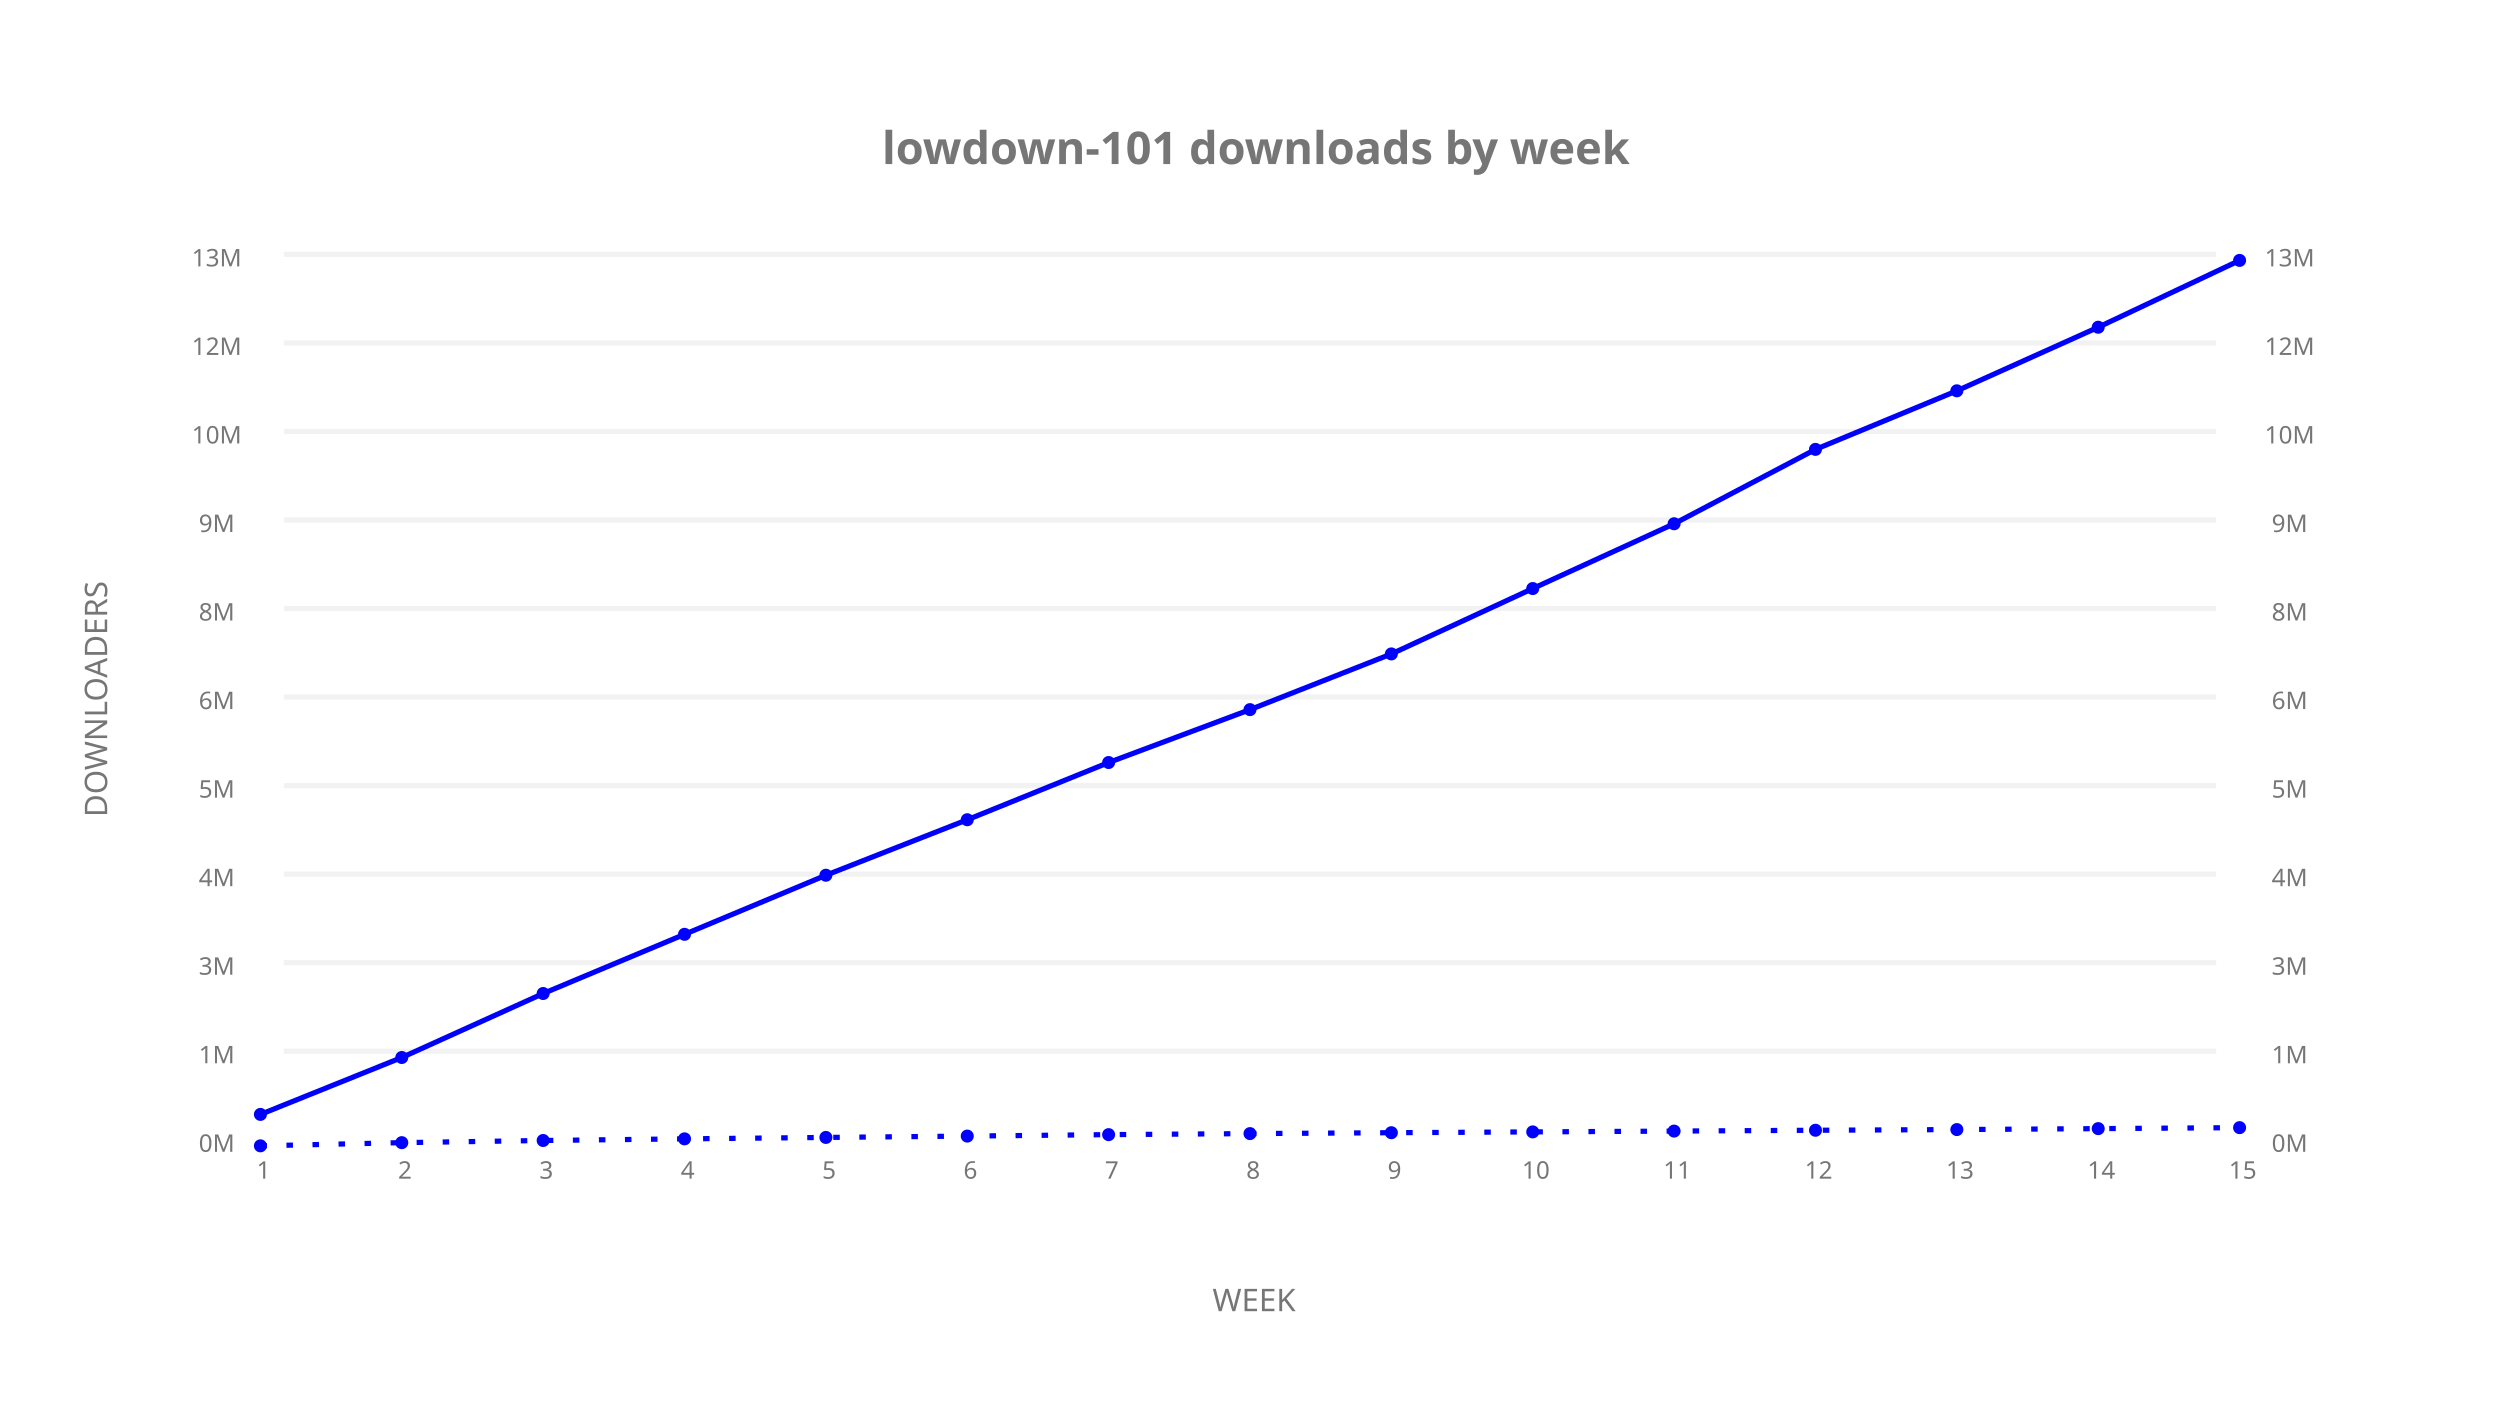
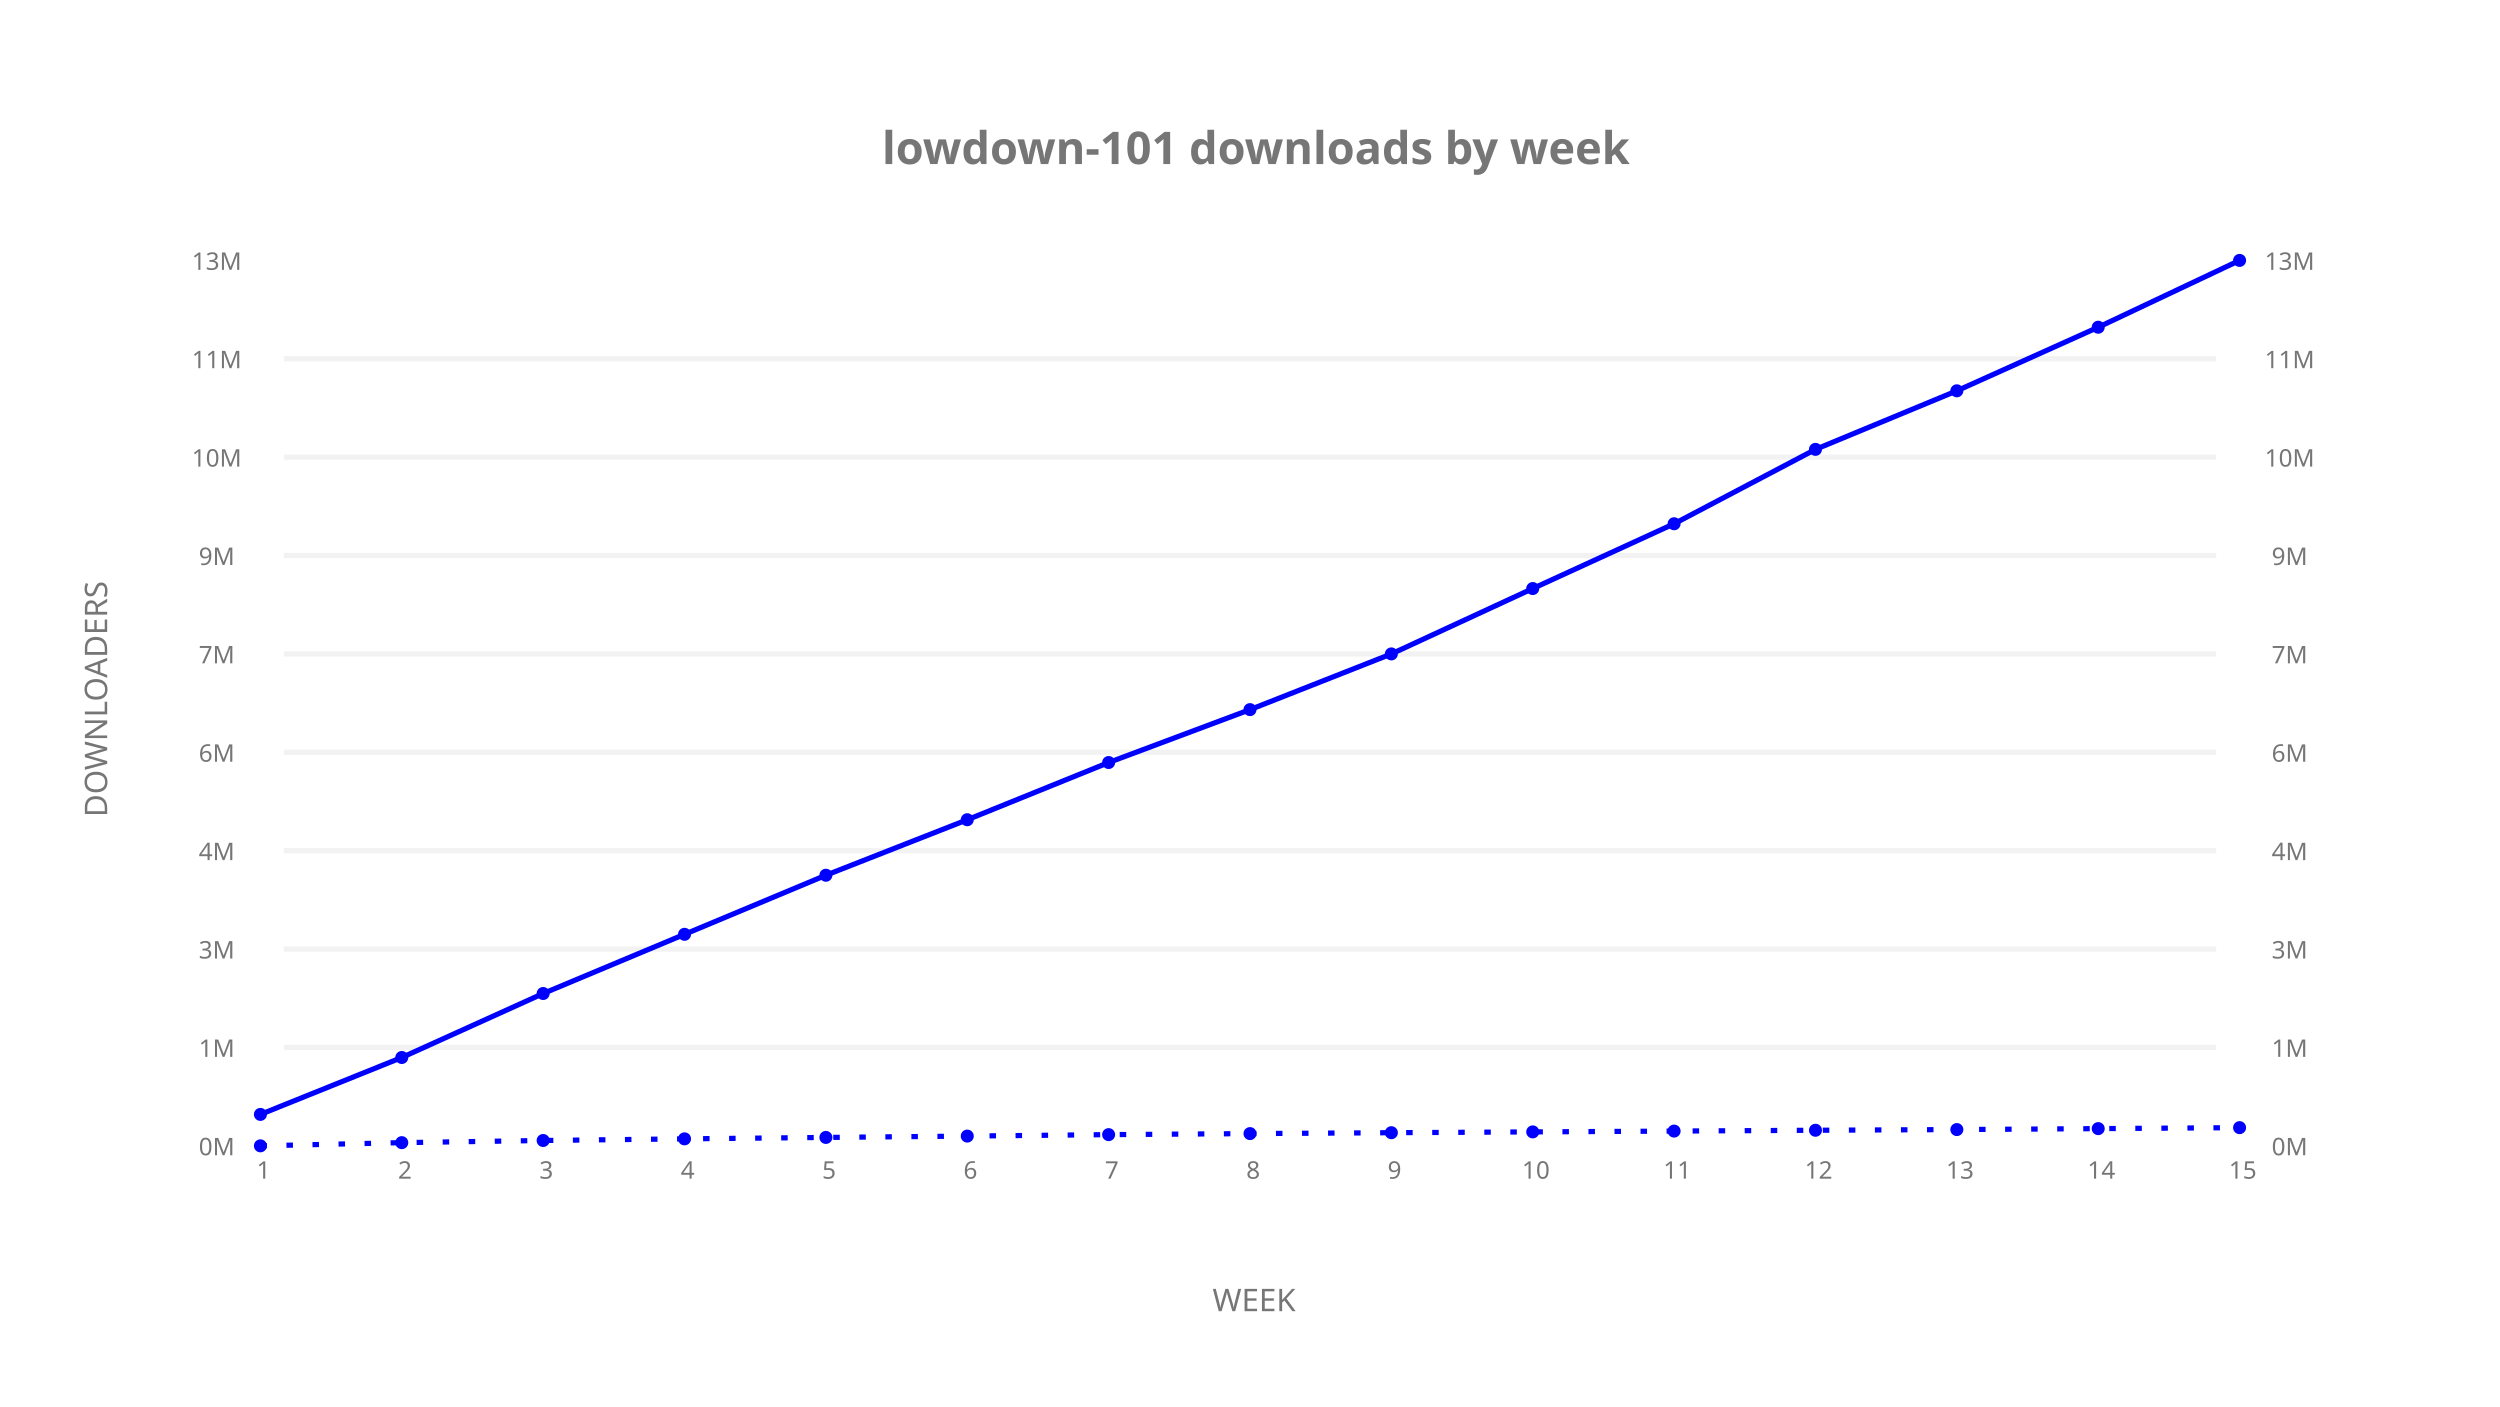
<svg xmlns="http://www.w3.org/2000/svg" xml:space="preserve" id="lowdown-101-downloads-by-week-lowdown-101-week" x="0px" y="0px" width="1920px" height="1080px" viewBox="0 0 1920 1080" enable-background="new 0 0 1920 1080" role="img">
  <g id="annotations">
    <text x="960" y="126" font-family="Atkinson Hyperlegible" font-size="26pt" text-anchor="middle" text-align="center" font-weight="600" font-style="normal" style="fill:rgb(118,118,118); fill-opacity:1; stroke:rgb(118,118,118); stroke-opacity:0; stroke-width:0.5"> lowdown-101 downloads by week</text>
    <g id="axes-lines">
      <text x="960" y="1007" font-family="Atkinson Hyperlegible" font-size="18pt" text-anchor="middle" text-align="center" font-weight="500" font-style="normal" style="fill:rgb(118,118,118); fill-opacity:1; stroke:rgb(118,118,118); stroke-opacity:0; stroke-width:0.5"> WEEK</text>
      <text x="73" y="540" font-family="Atkinson Hyperlegible" font-size="18pt" text-anchor="middle" text-align="center" dominant-baseline="central" font-weight="500" font-style="normal" style="fill:rgb(118,118,118); fill-opacity:1; stroke:rgb(118,118,118); stroke-opacity:0; stroke-width:0.5" transform="rotate(-90,73,540)"> DOWNLOADERS</text>
    </g>
    <g id="tic-y-label-lines">
-       <line x1="218" y1="807.344" x2="1702" y2="807.344" style="fill:rgb(0,0,255); fill-opacity:0; stroke:rgb(242,242,242); stroke-opacity:1; stroke-width:4" />
-       <line x1="218" y1="739.344" x2="1702" y2="739.344" style="fill:rgb(0,0,255); fill-opacity:0; stroke:rgb(242,242,242); stroke-opacity:1; stroke-width:4" />
-       <line x1="218" y1="671.344" x2="1702" y2="671.344" style="fill:rgb(0,0,255); fill-opacity:0; stroke:rgb(242,242,242); stroke-opacity:1; stroke-width:4" />
-       <line x1="218" y1="603.344" x2="1702" y2="603.344" style="fill:rgb(0,0,255); fill-opacity:0; stroke:rgb(242,242,242); stroke-opacity:1; stroke-width:4" />
-       <line x1="218" y1="535.344" x2="1702" y2="535.344" style="fill:rgb(0,0,255); fill-opacity:0; stroke:rgb(242,242,242); stroke-opacity:1; stroke-width:4" />
-       <line x1="218" y1="467.344" x2="1702" y2="467.344" style="fill:rgb(0,0,255); fill-opacity:0; stroke:rgb(242,242,242); stroke-opacity:1; stroke-width:4" />
-       <line x1="218" y1="399.344" x2="1702" y2="399.344" style="fill:rgb(0,0,255); fill-opacity:0; stroke:rgb(242,242,242); stroke-opacity:1; stroke-width:4" />
-       <line x1="218" y1="331.344" x2="1702" y2="331.344" style="fill:rgb(0,0,255); fill-opacity:0; stroke:rgb(242,242,242); stroke-opacity:1; stroke-width:4" />
-       <line x1="218" y1="263.344" x2="1702" y2="263.344" style="fill:rgb(0,0,255); fill-opacity:0; stroke:rgb(242,242,242); stroke-opacity:1; stroke-width:4" />
-       <line x1="218" y1="195.344" x2="1702" y2="195.344" style="fill:rgb(0,0,255); fill-opacity:0; stroke:rgb(242,242,242); stroke-opacity:1; stroke-width:4" />
+       <line x1="218" y1="804.444" x2="1702" y2="804.444" style="fill:rgb(0,0,255); fill-opacity:0; stroke:rgb(242,242,242); stroke-opacity:1; stroke-width:4" />
+       <line x1="218" y1="728.889" x2="1702" y2="728.889" style="fill:rgb(0,0,255); fill-opacity:0; stroke:rgb(242,242,242); stroke-opacity:1; stroke-width:4" />
+       <line x1="218" y1="653.333" x2="1702" y2="653.333" style="fill:rgb(0,0,255); fill-opacity:0; stroke:rgb(242,242,242); stroke-opacity:1; stroke-width:4" />
+       <line x1="218" y1="577.778" x2="1702" y2="577.778" style="fill:rgb(0,0,255); fill-opacity:0; stroke:rgb(242,242,242); stroke-opacity:1; stroke-width:4" />
+       <line x1="218" y1="502.222" x2="1702" y2="502.222" style="fill:rgb(0,0,255); fill-opacity:0; stroke:rgb(242,242,242); stroke-opacity:1; stroke-width:4" />
+       <line x1="218" y1="426.667" x2="1702" y2="426.667" style="fill:rgb(0,0,255); fill-opacity:0; stroke:rgb(242,242,242); stroke-opacity:1; stroke-width:4" />
+       <line x1="218" y1="351.111" x2="1702" y2="351.111" style="fill:rgb(0,0,255); fill-opacity:0; stroke:rgb(242,242,242); stroke-opacity:1; stroke-width:4" />
+       <line x1="218" y1="275.556" x2="1702" y2="275.556" style="fill:rgb(0,0,255); fill-opacity:0; stroke:rgb(242,242,242); stroke-opacity:1; stroke-width:4" />
    </g>
    <g id="tic-x-labels">
      <text x="200" y="898" font-family="Atkinson Hyperlegible" font-size="14pt" text-anchor="middle" text-align="center" dominant-baseline="central" font-weight="400" font-style="normal" style="fill:rgb(118,118,118); fill-opacity:1; stroke:rgb(118,118,118); stroke-opacity:0; stroke-width:0.5"> 1</text>
      <text x="308.571" y="898" font-family="Atkinson Hyperlegible" font-size="14pt" text-anchor="middle" text-align="center" dominant-baseline="central" font-weight="400" font-style="normal" style="fill:rgb(118,118,118); fill-opacity:1; stroke:rgb(118,118,118); stroke-opacity:0; stroke-width:0.5"> 2</text>
      <text x="417.143" y="898" font-family="Atkinson Hyperlegible" font-size="14pt" text-anchor="middle" text-align="center" dominant-baseline="central" font-weight="400" font-style="normal" style="fill:rgb(118,118,118); fill-opacity:1; stroke:rgb(118,118,118); stroke-opacity:0; stroke-width:0.5"> 3</text>
      <text x="525.714" y="898" font-family="Atkinson Hyperlegible" font-size="14pt" text-anchor="middle" text-align="center" dominant-baseline="central" font-weight="400" font-style="normal" style="fill:rgb(118,118,118); fill-opacity:1; stroke:rgb(118,118,118); stroke-opacity:0; stroke-width:0.5"> 4</text>
      <text x="634.286" y="898" font-family="Atkinson Hyperlegible" font-size="14pt" text-anchor="middle" text-align="center" dominant-baseline="central" font-weight="400" font-style="normal" style="fill:rgb(118,118,118); fill-opacity:1; stroke:rgb(118,118,118); stroke-opacity:0; stroke-width:0.5"> 5</text>
      <text x="742.857" y="898" font-family="Atkinson Hyperlegible" font-size="14pt" text-anchor="middle" text-align="center" dominant-baseline="central" font-weight="400" font-style="normal" style="fill:rgb(118,118,118); fill-opacity:1; stroke:rgb(118,118,118); stroke-opacity:0; stroke-width:0.5"> 6</text>
      <text x="851.429" y="898" font-family="Atkinson Hyperlegible" font-size="14pt" text-anchor="middle" text-align="center" dominant-baseline="central" font-weight="400" font-style="normal" style="fill:rgb(118,118,118); fill-opacity:1; stroke:rgb(118,118,118); stroke-opacity:0; stroke-width:0.5"> 7</text>
      <text x="960" y="898" font-family="Atkinson Hyperlegible" font-size="14pt" text-anchor="middle" text-align="center" dominant-baseline="central" font-weight="400" font-style="normal" style="fill:rgb(118,118,118); fill-opacity:1; stroke:rgb(118,118,118); stroke-opacity:0; stroke-width:0.5"> 8</text>
      <text x="1068.571" y="898" font-family="Atkinson Hyperlegible" font-size="14pt" text-anchor="middle" text-align="center" dominant-baseline="central" font-weight="400" font-style="normal" style="fill:rgb(118,118,118); fill-opacity:1; stroke:rgb(118,118,118); stroke-opacity:0; stroke-width:0.5"> 9</text>
      <text x="1177.143" y="898" font-family="Atkinson Hyperlegible" font-size="14pt" text-anchor="middle" text-align="center" dominant-baseline="central" font-weight="400" font-style="normal" style="fill:rgb(118,118,118); fill-opacity:1; stroke:rgb(118,118,118); stroke-opacity:0; stroke-width:0.5"> 10</text>
      <text x="1285.714" y="898" font-family="Atkinson Hyperlegible" font-size="14pt" text-anchor="middle" text-align="center" dominant-baseline="central" font-weight="400" font-style="normal" style="fill:rgb(118,118,118); fill-opacity:1; stroke:rgb(118,118,118); stroke-opacity:0; stroke-width:0.5"> 11</text>
      <text x="1394.286" y="898" font-family="Atkinson Hyperlegible" font-size="14pt" text-anchor="middle" text-align="center" dominant-baseline="central" font-weight="400" font-style="normal" style="fill:rgb(118,118,118); fill-opacity:1; stroke:rgb(118,118,118); stroke-opacity:0; stroke-width:0.5"> 12</text>
      <text x="1502.857" y="898" font-family="Atkinson Hyperlegible" font-size="14pt" text-anchor="middle" text-align="center" dominant-baseline="central" font-weight="400" font-style="normal" style="fill:rgb(118,118,118); fill-opacity:1; stroke:rgb(118,118,118); stroke-opacity:0; stroke-width:0.5"> 13</text>
      <text x="1611.429" y="898" font-family="Atkinson Hyperlegible" font-size="14pt" text-anchor="middle" text-align="center" dominant-baseline="central" font-weight="400" font-style="normal" style="fill:rgb(118,118,118); fill-opacity:1; stroke:rgb(118,118,118); stroke-opacity:0; stroke-width:0.5"> 14</text>
      <text x="1720" y="898" font-family="Atkinson Hyperlegible" font-size="14pt" text-anchor="middle" text-align="center" dominant-baseline="central" font-weight="400" font-style="normal" style="fill:rgb(118,118,118); fill-opacity:1; stroke:rgb(118,118,118); stroke-opacity:0; stroke-width:0.5"> 15</text>
    </g>
    <g id="tic-y-labels">
-       <text x="164" y="877.344" font-family="Atkinson Hyperlegible" font-size="14pt" text-anchor="middle" text-align="center" dominant-baseline="central" font-weight="400" font-style="normal" style="fill:rgb(118,118,118); fill-opacity:1; stroke:rgb(118,118,118); stroke-opacity:0; stroke-width:0.5"> 0M</text>
-       <text x="1756" y="877.344" font-family="Atkinson Hyperlegible" font-size="14pt" text-anchor="middle" text-align="center" dominant-baseline="central" font-weight="400" font-style="normal" style="fill:rgb(118,118,118); fill-opacity:1; stroke:rgb(118,118,118); stroke-opacity:0; stroke-width:0.5"> 0M</text>
-       <text x="164" y="809.344" font-family="Atkinson Hyperlegible" font-size="14pt" text-anchor="middle" text-align="center" dominant-baseline="central" font-weight="400" font-style="normal" style="fill:rgb(118,118,118); fill-opacity:1; stroke:rgb(118,118,118); stroke-opacity:0; stroke-width:0.5"> 1M</text>
-       <text x="1756" y="809.344" font-family="Atkinson Hyperlegible" font-size="14pt" text-anchor="middle" text-align="center" dominant-baseline="central" font-weight="400" font-style="normal" style="fill:rgb(118,118,118); fill-opacity:1; stroke:rgb(118,118,118); stroke-opacity:0; stroke-width:0.5"> 1M</text>
-       <text x="164" y="741.344" font-family="Atkinson Hyperlegible" font-size="14pt" text-anchor="middle" text-align="center" dominant-baseline="central" font-weight="400" font-style="normal" style="fill:rgb(118,118,118); fill-opacity:1; stroke:rgb(118,118,118); stroke-opacity:0; stroke-width:0.5"> 3M</text>
-       <text x="1756" y="741.344" font-family="Atkinson Hyperlegible" font-size="14pt" text-anchor="middle" text-align="center" dominant-baseline="central" font-weight="400" font-style="normal" style="fill:rgb(118,118,118); fill-opacity:1; stroke:rgb(118,118,118); stroke-opacity:0; stroke-width:0.5"> 3M</text>
-       <text x="164" y="673.344" font-family="Atkinson Hyperlegible" font-size="14pt" text-anchor="middle" text-align="center" dominant-baseline="central" font-weight="400" font-style="normal" style="fill:rgb(118,118,118); fill-opacity:1; stroke:rgb(118,118,118); stroke-opacity:0; stroke-width:0.5"> 4M</text>
-       <text x="1756" y="673.344" font-family="Atkinson Hyperlegible" font-size="14pt" text-anchor="middle" text-align="center" dominant-baseline="central" font-weight="400" font-style="normal" style="fill:rgb(118,118,118); fill-opacity:1; stroke:rgb(118,118,118); stroke-opacity:0; stroke-width:0.5"> 4M</text>
-       <text x="164" y="605.344" font-family="Atkinson Hyperlegible" font-size="14pt" text-anchor="middle" text-align="center" dominant-baseline="central" font-weight="400" font-style="normal" style="fill:rgb(118,118,118); fill-opacity:1; stroke:rgb(118,118,118); stroke-opacity:0; stroke-width:0.5"> 5M</text>
-       <text x="1756" y="605.344" font-family="Atkinson Hyperlegible" font-size="14pt" text-anchor="middle" text-align="center" dominant-baseline="central" font-weight="400" font-style="normal" style="fill:rgb(118,118,118); fill-opacity:1; stroke:rgb(118,118,118); stroke-opacity:0; stroke-width:0.5"> 5M</text>
-       <text x="164" y="537.344" font-family="Atkinson Hyperlegible" font-size="14pt" text-anchor="middle" text-align="center" dominant-baseline="central" font-weight="400" font-style="normal" style="fill:rgb(118,118,118); fill-opacity:1; stroke:rgb(118,118,118); stroke-opacity:0; stroke-width:0.5"> 6M</text>
-       <text x="1756" y="537.344" font-family="Atkinson Hyperlegible" font-size="14pt" text-anchor="middle" text-align="center" dominant-baseline="central" font-weight="400" font-style="normal" style="fill:rgb(118,118,118); fill-opacity:1; stroke:rgb(118,118,118); stroke-opacity:0; stroke-width:0.5"> 6M</text>
-       <text x="164" y="469.344" font-family="Atkinson Hyperlegible" font-size="14pt" text-anchor="middle" text-align="center" dominant-baseline="central" font-weight="400" font-style="normal" style="fill:rgb(118,118,118); fill-opacity:1; stroke:rgb(118,118,118); stroke-opacity:0; stroke-width:0.5"> 8M</text>
-       <text x="1756" y="469.344" font-family="Atkinson Hyperlegible" font-size="14pt" text-anchor="middle" text-align="center" dominant-baseline="central" font-weight="400" font-style="normal" style="fill:rgb(118,118,118); fill-opacity:1; stroke:rgb(118,118,118); stroke-opacity:0; stroke-width:0.5"> 8M</text>
-       <text x="164" y="401.344" font-family="Atkinson Hyperlegible" font-size="14pt" text-anchor="middle" text-align="center" dominant-baseline="central" font-weight="400" font-style="normal" style="fill:rgb(118,118,118); fill-opacity:1; stroke:rgb(118,118,118); stroke-opacity:0; stroke-width:0.5"> 9M</text>
-       <text x="1756" y="401.344" font-family="Atkinson Hyperlegible" font-size="14pt" text-anchor="middle" text-align="center" dominant-baseline="central" font-weight="400" font-style="normal" style="fill:rgb(118,118,118); fill-opacity:1; stroke:rgb(118,118,118); stroke-opacity:0; stroke-width:0.5"> 9M</text>
-       <text x="164" y="333.344" font-family="Atkinson Hyperlegible" font-size="14pt" text-anchor="middle" text-align="center" dominant-baseline="central" font-weight="400" font-style="normal" style="fill:rgb(118,118,118); fill-opacity:1; stroke:rgb(118,118,118); stroke-opacity:0; stroke-width:0.5"> 10M</text>
-       <text x="1756" y="333.344" font-family="Atkinson Hyperlegible" font-size="14pt" text-anchor="middle" text-align="center" dominant-baseline="central" font-weight="400" font-style="normal" style="fill:rgb(118,118,118); fill-opacity:1; stroke:rgb(118,118,118); stroke-opacity:0; stroke-width:0.5"> 10M</text>
-       <text x="164" y="265.344" font-family="Atkinson Hyperlegible" font-size="14pt" text-anchor="middle" text-align="center" dominant-baseline="central" font-weight="400" font-style="normal" style="fill:rgb(118,118,118); fill-opacity:1; stroke:rgb(118,118,118); stroke-opacity:0; stroke-width:0.5"> 12M</text>
-       <text x="1756" y="265.344" font-family="Atkinson Hyperlegible" font-size="14pt" text-anchor="middle" text-align="center" dominant-baseline="central" font-weight="400" font-style="normal" style="fill:rgb(118,118,118); fill-opacity:1; stroke:rgb(118,118,118); stroke-opacity:0; stroke-width:0.5"> 12M</text>
-       <text x="164" y="197.344" font-family="Atkinson Hyperlegible" font-size="14pt" text-anchor="middle" text-align="center" dominant-baseline="central" font-weight="400" font-style="normal" style="fill:rgb(118,118,118); fill-opacity:1; stroke:rgb(118,118,118); stroke-opacity:0; stroke-width:0.5"> 13M</text>
-       <text x="1756" y="197.344" font-family="Atkinson Hyperlegible" font-size="14pt" text-anchor="middle" text-align="center" dominant-baseline="central" font-weight="400" font-style="normal" style="fill:rgb(118,118,118); fill-opacity:1; stroke:rgb(118,118,118); stroke-opacity:0; stroke-width:0.5"> 13M</text>
+       <text x="164" y="880" font-family="Atkinson Hyperlegible" font-size="14pt" text-anchor="middle" text-align="center" dominant-baseline="central" font-weight="400" font-style="normal" style="fill:rgb(118,118,118); fill-opacity:1; stroke:rgb(118,118,118); stroke-opacity:0; stroke-width:0.5"> 0M</text>
+       <text x="1756" y="880" font-family="Atkinson Hyperlegible" font-size="14pt" text-anchor="middle" text-align="center" dominant-baseline="central" font-weight="400" font-style="normal" style="fill:rgb(118,118,118); fill-opacity:1; stroke:rgb(118,118,118); stroke-opacity:0; stroke-width:0.5"> 0M</text>
+       <text x="164" y="804.444" font-family="Atkinson Hyperlegible" font-size="14pt" text-anchor="middle" text-align="center" dominant-baseline="central" font-weight="400" font-style="normal" style="fill:rgb(118,118,118); fill-opacity:1; stroke:rgb(118,118,118); stroke-opacity:0; stroke-width:0.5"> 1M</text>
+       <text x="1756" y="804.444" font-family="Atkinson Hyperlegible" font-size="14pt" text-anchor="middle" text-align="center" dominant-baseline="central" font-weight="400" font-style="normal" style="fill:rgb(118,118,118); fill-opacity:1; stroke:rgb(118,118,118); stroke-opacity:0; stroke-width:0.5"> 1M</text>
+       <text x="164" y="728.889" font-family="Atkinson Hyperlegible" font-size="14pt" text-anchor="middle" text-align="center" dominant-baseline="central" font-weight="400" font-style="normal" style="fill:rgb(118,118,118); fill-opacity:1; stroke:rgb(118,118,118); stroke-opacity:0; stroke-width:0.5"> 3M</text>
+       <text x="1756" y="728.889" font-family="Atkinson Hyperlegible" font-size="14pt" text-anchor="middle" text-align="center" dominant-baseline="central" font-weight="400" font-style="normal" style="fill:rgb(118,118,118); fill-opacity:1; stroke:rgb(118,118,118); stroke-opacity:0; stroke-width:0.5"> 3M</text>
+       <text x="164" y="653.333" font-family="Atkinson Hyperlegible" font-size="14pt" text-anchor="middle" text-align="center" dominant-baseline="central" font-weight="400" font-style="normal" style="fill:rgb(118,118,118); fill-opacity:1; stroke:rgb(118,118,118); stroke-opacity:0; stroke-width:0.5"> 4M</text>
+       <text x="1756" y="653.333" font-family="Atkinson Hyperlegible" font-size="14pt" text-anchor="middle" text-align="center" dominant-baseline="central" font-weight="400" font-style="normal" style="fill:rgb(118,118,118); fill-opacity:1; stroke:rgb(118,118,118); stroke-opacity:0; stroke-width:0.5"> 4M</text>
+       <text x="164" y="577.778" font-family="Atkinson Hyperlegible" font-size="14pt" text-anchor="middle" text-align="center" dominant-baseline="central" font-weight="400" font-style="normal" style="fill:rgb(118,118,118); fill-opacity:1; stroke:rgb(118,118,118); stroke-opacity:0; stroke-width:0.5"> 6M</text>
+       <text x="1756" y="577.778" font-family="Atkinson Hyperlegible" font-size="14pt" text-anchor="middle" text-align="center" dominant-baseline="central" font-weight="400" font-style="normal" style="fill:rgb(118,118,118); fill-opacity:1; stroke:rgb(118,118,118); stroke-opacity:0; stroke-width:0.5"> 6M</text>
+       <text x="164" y="502.222" font-family="Atkinson Hyperlegible" font-size="14pt" text-anchor="middle" text-align="center" dominant-baseline="central" font-weight="400" font-style="normal" style="fill:rgb(118,118,118); fill-opacity:1; stroke:rgb(118,118,118); stroke-opacity:0; stroke-width:0.5"> 7M</text>
+       <text x="1756" y="502.222" font-family="Atkinson Hyperlegible" font-size="14pt" text-anchor="middle" text-align="center" dominant-baseline="central" font-weight="400" font-style="normal" style="fill:rgb(118,118,118); fill-opacity:1; stroke:rgb(118,118,118); stroke-opacity:0; stroke-width:0.5"> 7M</text>
+       <text x="164" y="426.667" font-family="Atkinson Hyperlegible" font-size="14pt" text-anchor="middle" text-align="center" dominant-baseline="central" font-weight="400" font-style="normal" style="fill:rgb(118,118,118); fill-opacity:1; stroke:rgb(118,118,118); stroke-opacity:0; stroke-width:0.5"> 9M</text>
+       <text x="1756" y="426.667" font-family="Atkinson Hyperlegible" font-size="14pt" text-anchor="middle" text-align="center" dominant-baseline="central" font-weight="400" font-style="normal" style="fill:rgb(118,118,118); fill-opacity:1; stroke:rgb(118,118,118); stroke-opacity:0; stroke-width:0.5"> 9M</text>
+       <text x="164" y="351.111" font-family="Atkinson Hyperlegible" font-size="14pt" text-anchor="middle" text-align="center" dominant-baseline="central" font-weight="400" font-style="normal" style="fill:rgb(118,118,118); fill-opacity:1; stroke:rgb(118,118,118); stroke-opacity:0; stroke-width:0.5"> 10M</text>
+       <text x="1756" y="351.111" font-family="Atkinson Hyperlegible" font-size="14pt" text-anchor="middle" text-align="center" dominant-baseline="central" font-weight="400" font-style="normal" style="fill:rgb(118,118,118); fill-opacity:1; stroke:rgb(118,118,118); stroke-opacity:0; stroke-width:0.5"> 10M</text>
+       <text x="164" y="275.556" font-family="Atkinson Hyperlegible" font-size="14pt" text-anchor="middle" text-align="center" dominant-baseline="central" font-weight="400" font-style="normal" style="fill:rgb(118,118,118); fill-opacity:1; stroke:rgb(118,118,118); stroke-opacity:0; stroke-width:0.5"> 11M</text>
+       <text x="1756" y="275.556" font-family="Atkinson Hyperlegible" font-size="14pt" text-anchor="middle" text-align="center" dominant-baseline="central" font-weight="400" font-style="normal" style="fill:rgb(118,118,118); fill-opacity:1; stroke:rgb(118,118,118); stroke-opacity:0; stroke-width:0.5"> 11M</text>
+       <text x="164" y="200" font-family="Atkinson Hyperlegible" font-size="14pt" text-anchor="middle" text-align="center" dominant-baseline="central" font-weight="400" font-style="normal" style="fill:rgb(118,118,118); fill-opacity:1; stroke:rgb(118,118,118); stroke-opacity:0; stroke-width:0.5"> 13M</text>
+       <text x="1756" y="200" font-family="Atkinson Hyperlegible" font-size="14pt" text-anchor="middle" text-align="center" dominant-baseline="central" font-weight="400" font-style="normal" style="fill:rgb(118,118,118); fill-opacity:1; stroke:rgb(118,118,118); stroke-opacity:0; stroke-width:0.5"> 13M</text>
    </g>
  </g>
  <g id="polyline-lowdown-101 downloads by week">
    <polyline points="200,855.867 308.571,812.154 417.143,763.011 525.714,717.558 634.286,672.181 742.857,629.561 851.429,585.617 960,544.988 1068.57,502.211 1177.14,452.002 1285.71,402.241 1394.29,345.119 1502.86,300.138 1611.43,251.309 1720,200 " style="fill:rgb(0,0,255); fill-opacity:0; stroke:rgb(0,0,255); stroke-opacity:1; stroke-width:4" />
  </g>
  <g id="markers-lowdown-101 downloads by week">
    <circle cx="200" cy="855.867" r="5" style="fill:rgb(0,0,255); fill-opacity:1; stroke:rgb(0,0,255); stroke-opacity:0; stroke-width:4">
</circle>
    <circle cx="308.571" cy="812.154" r="5" style="fill:rgb(0,0,255); fill-opacity:1; stroke:rgb(0,0,255); stroke-opacity:0; stroke-width:4">
</circle>
    <circle cx="417.143" cy="763.011" r="5" style="fill:rgb(0,0,255); fill-opacity:1; stroke:rgb(0,0,255); stroke-opacity:0; stroke-width:4">
</circle>
    <circle cx="525.714" cy="717.558" r="5" style="fill:rgb(0,0,255); fill-opacity:1; stroke:rgb(0,0,255); stroke-opacity:0; stroke-width:4">
</circle>
    <circle cx="634.286" cy="672.181" r="5" style="fill:rgb(0,0,255); fill-opacity:1; stroke:rgb(0,0,255); stroke-opacity:0; stroke-width:4">
</circle>
    <circle cx="742.857" cy="629.561" r="5" style="fill:rgb(0,0,255); fill-opacity:1; stroke:rgb(0,0,255); stroke-opacity:0; stroke-width:4">
</circle>
    <circle cx="851.429" cy="585.617" r="5" style="fill:rgb(0,0,255); fill-opacity:1; stroke:rgb(0,0,255); stroke-opacity:0; stroke-width:4">
</circle>
    <circle cx="960" cy="544.988" r="5" style="fill:rgb(0,0,255); fill-opacity:1; stroke:rgb(0,0,255); stroke-opacity:0; stroke-width:4">
</circle>
    <circle cx="1068.571" cy="502.211" r="5" style="fill:rgb(0,0,255); fill-opacity:1; stroke:rgb(0,0,255); stroke-opacity:0; stroke-width:4">
</circle>
    <circle cx="1177.143" cy="452.002" r="5" style="fill:rgb(0,0,255); fill-opacity:1; stroke:rgb(0,0,255); stroke-opacity:0; stroke-width:4">
</circle>
    <circle cx="1285.714" cy="402.241" r="5" style="fill:rgb(0,0,255); fill-opacity:1; stroke:rgb(0,0,255); stroke-opacity:0; stroke-width:4">
</circle>
    <circle cx="1394.286" cy="345.119" r="5" style="fill:rgb(0,0,255); fill-opacity:1; stroke:rgb(0,0,255); stroke-opacity:0; stroke-width:4">
</circle>
    <circle cx="1502.857" cy="300.138" r="5" style="fill:rgb(0,0,255); fill-opacity:1; stroke:rgb(0,0,255); stroke-opacity:0; stroke-width:4">
</circle>
    <circle cx="1611.429" cy="251.309" r="5" style="fill:rgb(0,0,255); fill-opacity:1; stroke:rgb(0,0,255); stroke-opacity:0; stroke-width:4">
</circle>
    <circle cx="1720" cy="200" r="5" style="fill:rgb(0,0,255); fill-opacity:1; stroke:rgb(0,0,255); stroke-opacity:0; stroke-width:4">
</circle>
  </g>
  <g id="polyline-lowdown-101 downloads by week uploaders">
    <polyline points="200,880 308.571,877.558 417.143,875.893 525.714,874.639 634.286,873.548 742.857,872.518 851.429,871.399 960,870.605 1068.57,869.918 1177.14,869.299 1285.71,868.671 1394.29,868.041 1502.86,867.508 1611.43,866.786 1720,866.026 " stroke-dasharray="5 15" style="fill:rgb(0,0,255); fill-opacity:0; stroke:rgb(0,0,255); stroke-opacity:1; stroke-width:4" />
  </g>
  <g id="markers-lowdown-101 downloads by week uploaders">
    <circle cx="200" cy="880" r="5" style="fill:rgb(0,0,255); fill-opacity:1; stroke:rgb(0,0,255); stroke-opacity:0; stroke-width:4">
</circle>
    <circle cx="308.571" cy="877.558" r="5" style="fill:rgb(0,0,255); fill-opacity:1; stroke:rgb(0,0,255); stroke-opacity:0; stroke-width:4">
</circle>
    <circle cx="417.143" cy="875.893" r="5" style="fill:rgb(0,0,255); fill-opacity:1; stroke:rgb(0,0,255); stroke-opacity:0; stroke-width:4">
</circle>
    <circle cx="525.714" cy="874.639" r="5" style="fill:rgb(0,0,255); fill-opacity:1; stroke:rgb(0,0,255); stroke-opacity:0; stroke-width:4">
</circle>
    <circle cx="634.286" cy="873.548" r="5" style="fill:rgb(0,0,255); fill-opacity:1; stroke:rgb(0,0,255); stroke-opacity:0; stroke-width:4">
</circle>
    <circle cx="742.857" cy="872.518" r="5" style="fill:rgb(0,0,255); fill-opacity:1; stroke:rgb(0,0,255); stroke-opacity:0; stroke-width:4">
</circle>
    <circle cx="851.429" cy="871.399" r="5" style="fill:rgb(0,0,255); fill-opacity:1; stroke:rgb(0,0,255); stroke-opacity:0; stroke-width:4">
</circle>
    <circle cx="960" cy="870.605" r="5" style="fill:rgb(0,0,255); fill-opacity:1; stroke:rgb(0,0,255); stroke-opacity:0; stroke-width:4">
</circle>
    <circle cx="1068.571" cy="869.918" r="5" style="fill:rgb(0,0,255); fill-opacity:1; stroke:rgb(0,0,255); stroke-opacity:0; stroke-width:4">
</circle>
    <circle cx="1177.143" cy="869.299" r="5" style="fill:rgb(0,0,255); fill-opacity:1; stroke:rgb(0,0,255); stroke-opacity:0; stroke-width:4">
</circle>
    <circle cx="1285.714" cy="868.671" r="5" style="fill:rgb(0,0,255); fill-opacity:1; stroke:rgb(0,0,255); stroke-opacity:0; stroke-width:4">
</circle>
    <circle cx="1394.286" cy="868.041" r="5" style="fill:rgb(0,0,255); fill-opacity:1; stroke:rgb(0,0,255); stroke-opacity:0; stroke-width:4">
</circle>
    <circle cx="1502.857" cy="867.508" r="5" style="fill:rgb(0,0,255); fill-opacity:1; stroke:rgb(0,0,255); stroke-opacity:0; stroke-width:4">
</circle>
    <circle cx="1611.429" cy="866.786" r="5" style="fill:rgb(0,0,255); fill-opacity:1; stroke:rgb(0,0,255); stroke-opacity:0; stroke-width:4">
</circle>
    <circle cx="1720" cy="866.026" r="5" style="fill:rgb(0,0,255); fill-opacity:1; stroke:rgb(0,0,255); stroke-opacity:0; stroke-width:4">
</circle>
  </g>
</svg>
